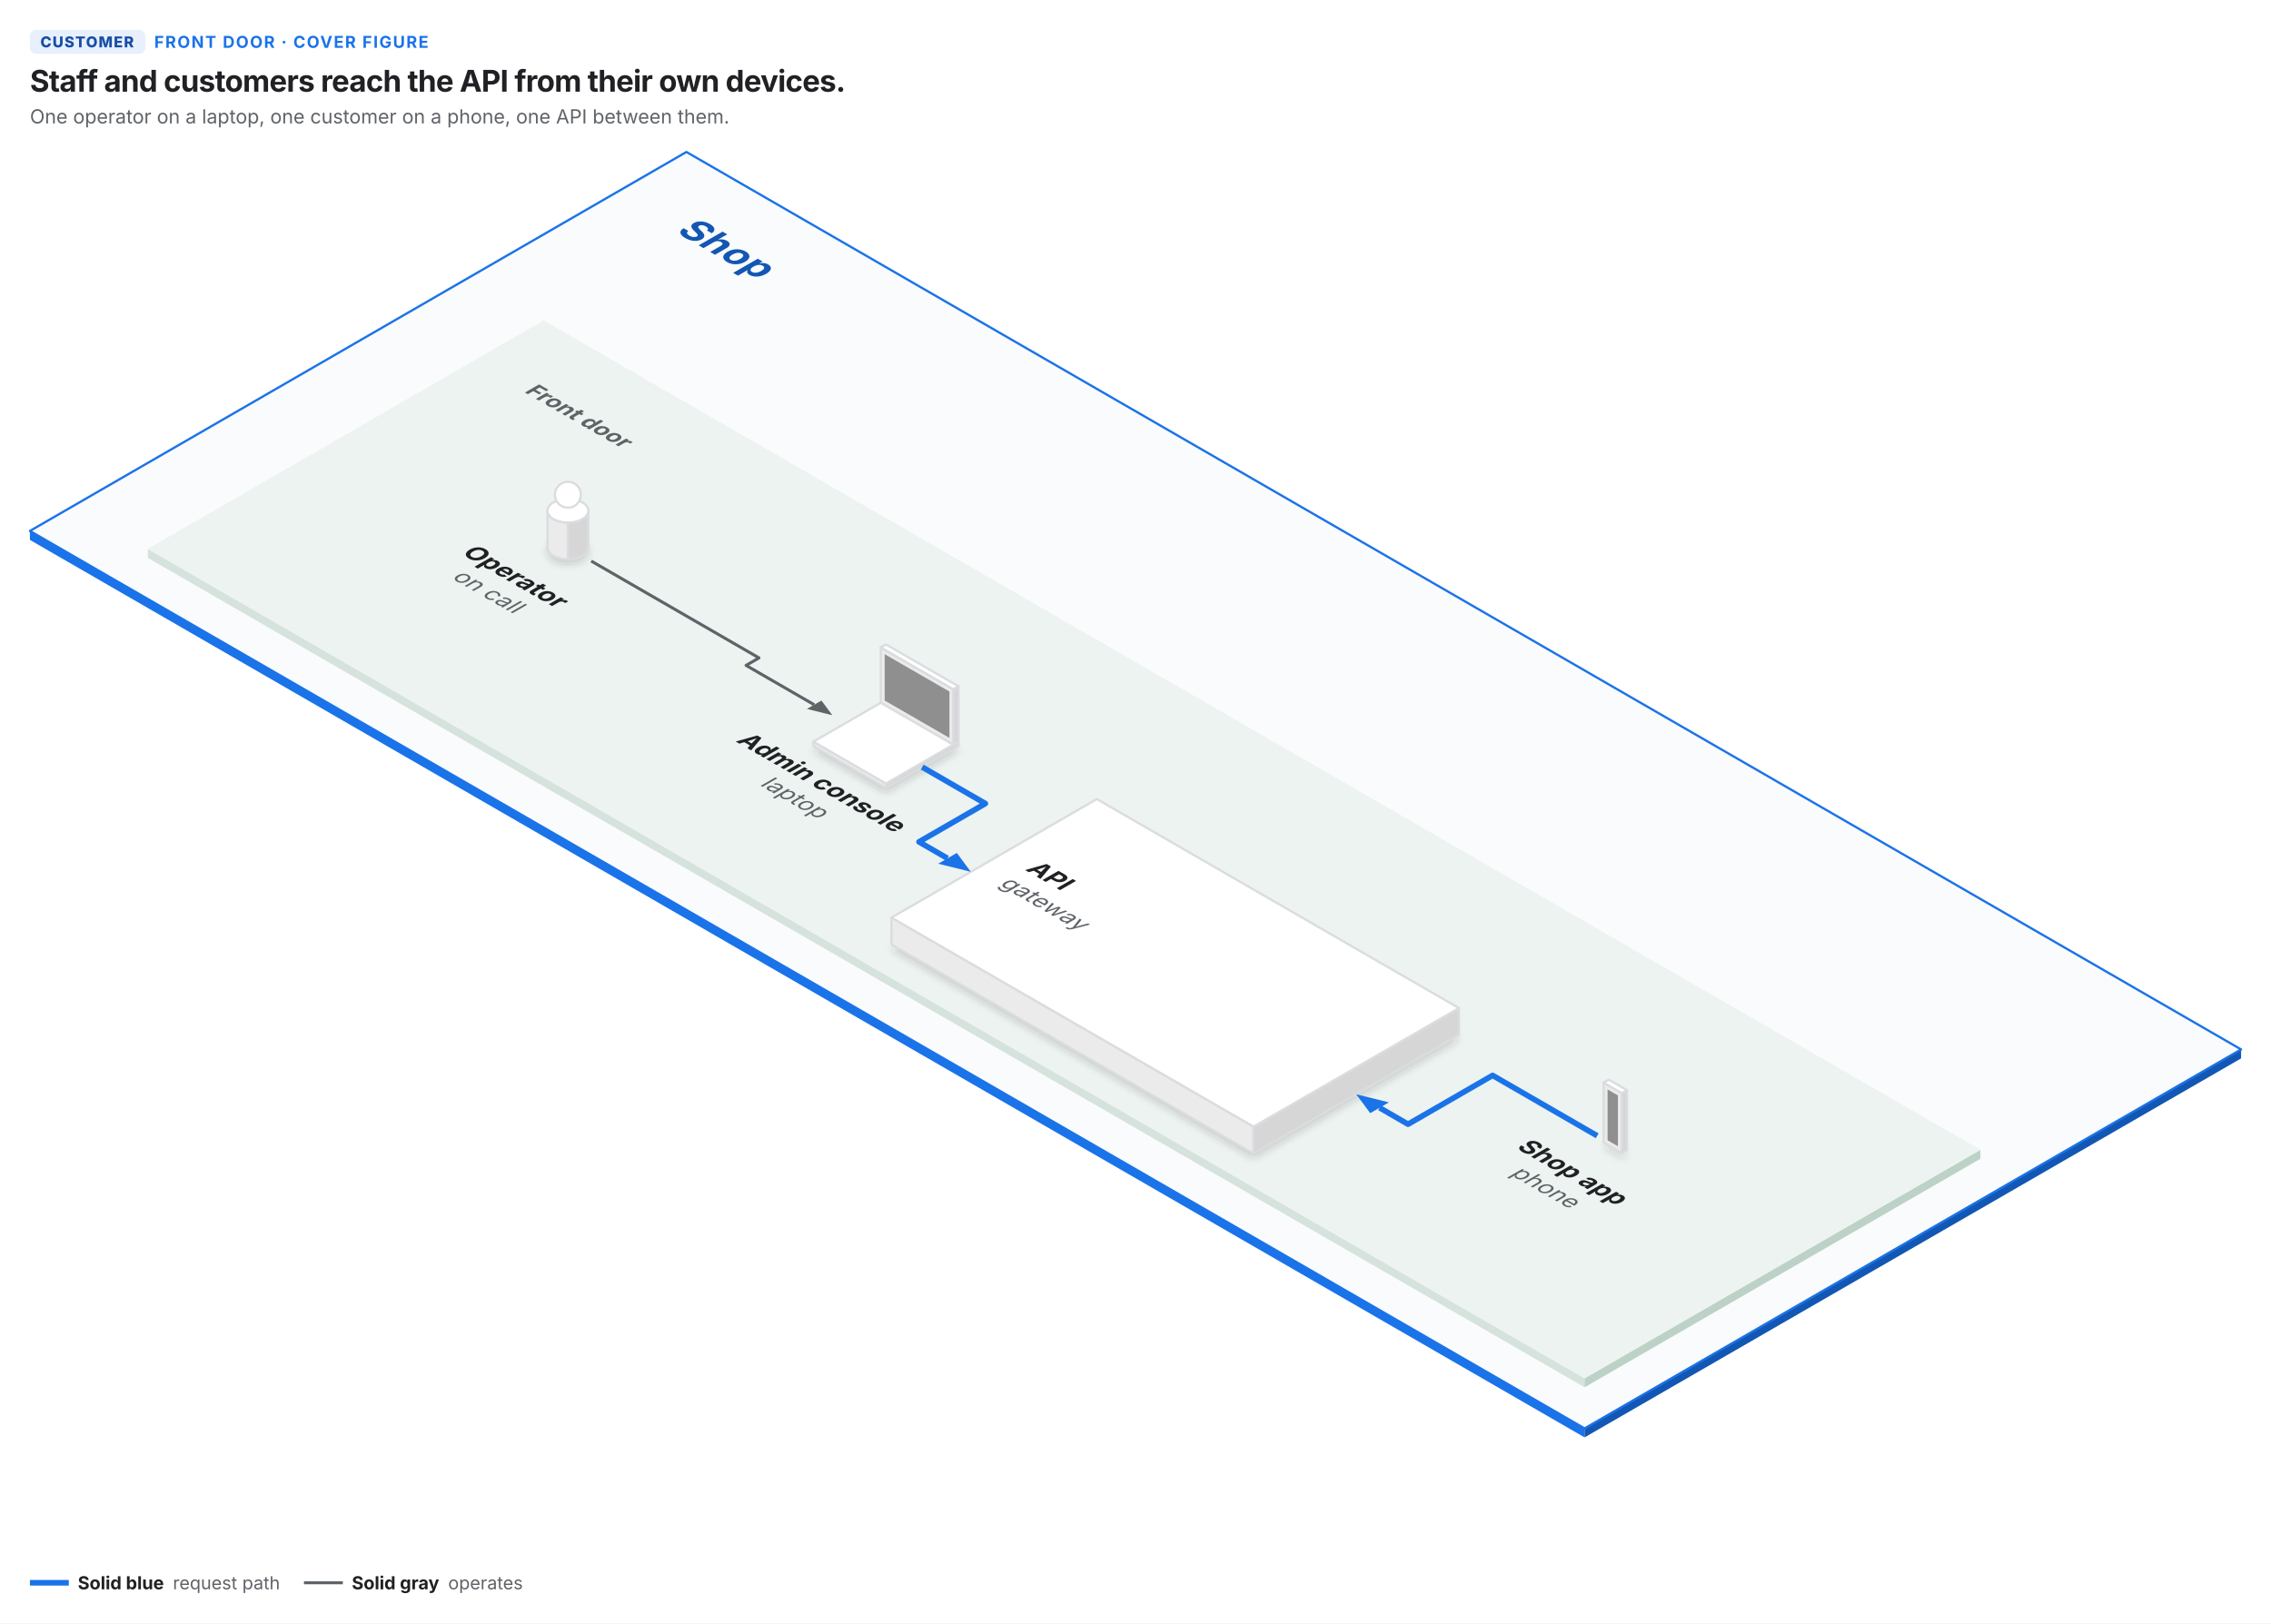
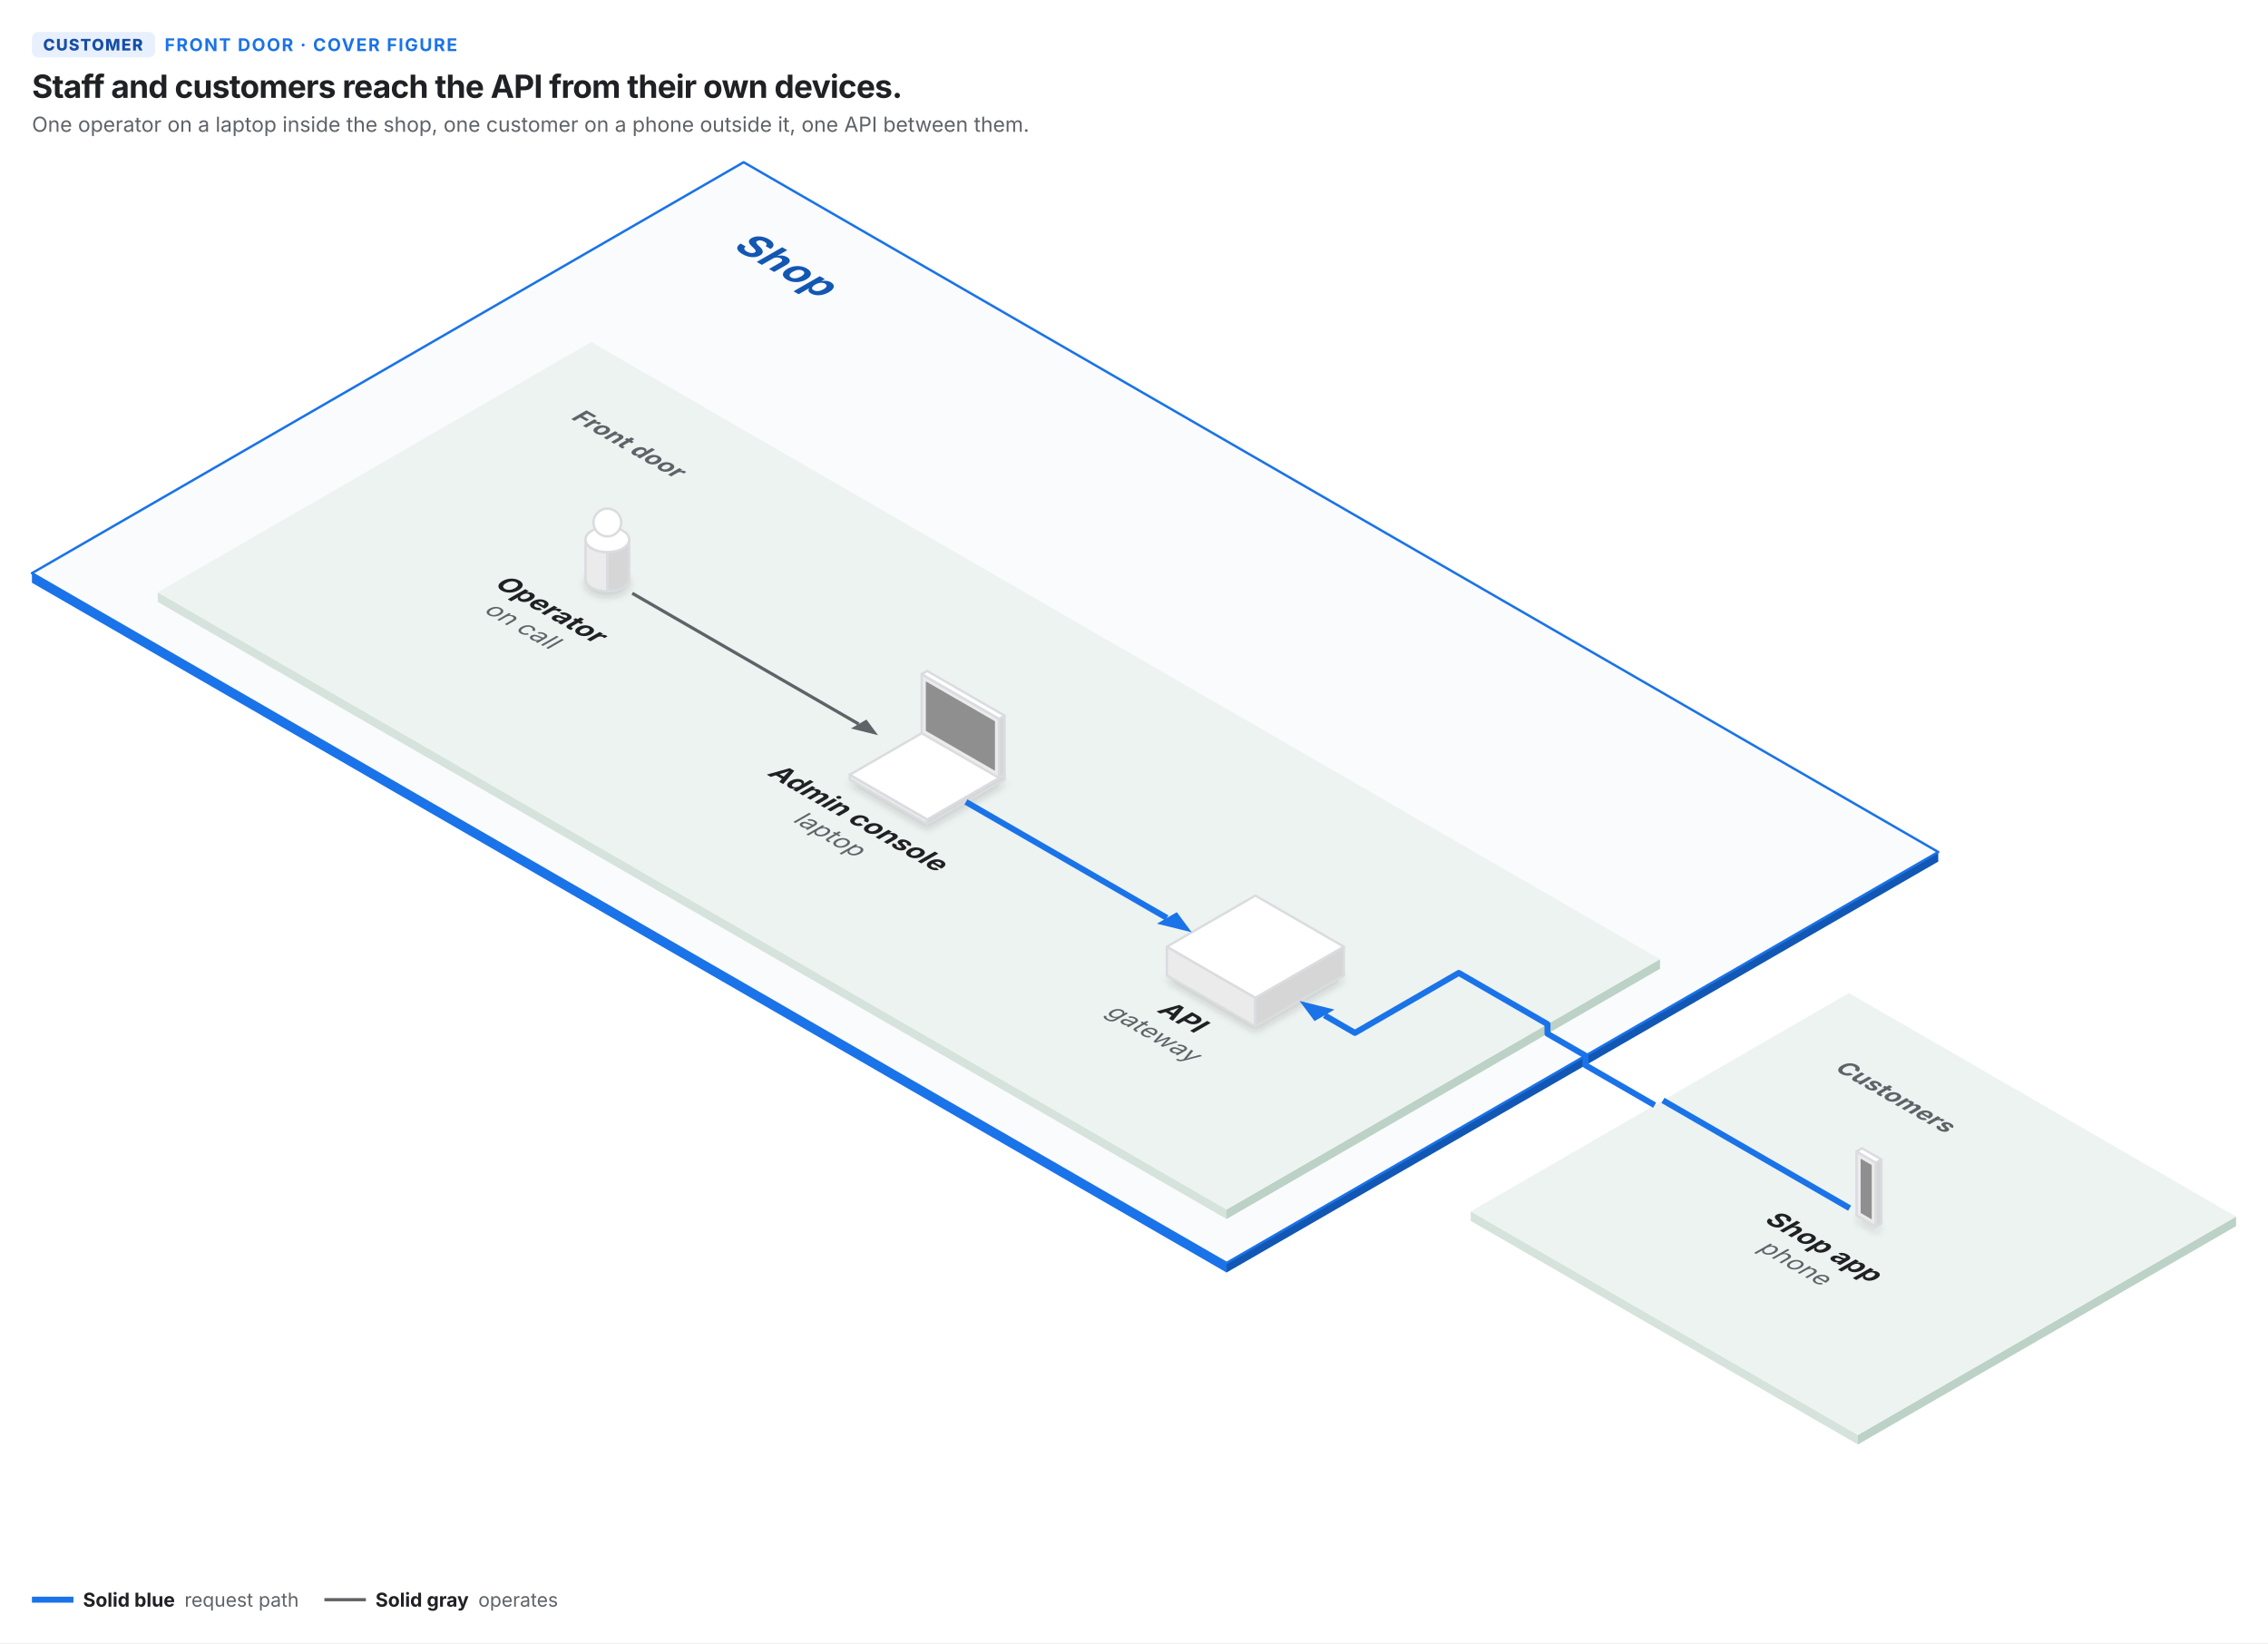
- <svg xmlns="http://www.w3.org/2000/svg" width="1518.08" height="1085.37" viewBox="0 0 1518.08 1085.37">
-   <rect x="0" y="0" width="1518.08" height="1085.37" fill="#FFFFFF" />
+ <svg xmlns="http://www.w3.org/2000/svg" width="1420.55" height="1029.06" viewBox="0 0 1420.55 1029.06">
+   <rect x="0" y="0" width="1420.55" height="1029.06" fill="#FFFFFF" />
  <defs>
    <filter id="stencil-shadow" x="-50%" y="-50%" width="200%" height="200%">
      <feGaussianBlur stdDeviation="2.5" />
    </filter>
  </defs>
  <g data-id="" data-tag="Page" data-projection="iso">
    <g data-id="/kicker" data-tag="Kicker">
      <rect x="20" y="20" width="77.14" height="16" rx="4" fill="#E8F0FE" />
      <text x="27" y="31.64" xml:space="preserve" font-family="Inter" font-size="10" font-weight="800" letter-spacing="0.7" fill="#174EA6">CUSTOMER</text>
      <text x="103.14" y="32" xml:space="preserve" font-family="Inter" font-size="11" font-weight="700" letter-spacing="0.88" fill="#1A73E8">FRONT DOOR · COVER FIGURE</text>
    </g>
    <g data-id="/title" data-tag="Title">
      <text x="20" y="61.28" xml:space="preserve" font-family="Inter" font-size="20" font-weight="700" letter-spacing="-0.4" fill="#202124">Staff and customers reach the API from their own devices.</text>
    </g>
    <g data-id="/lede" data-tag="Lede">
-       <text x="20" y="82.53" xml:space="preserve" font-family="Inter" font-size="13" font-weight="400" fill="#5F6368">One operator on a laptop, one customer on a phone, one API between them.</text>
+       <text x="20" y="82.53" xml:space="preserve" font-family="Inter" font-size="13" font-weight="400" fill="#5F6368">One operator on a laptop inside the shop, one customer on a phone outside it, one API between them.</text>
    </g>
    <g data-id="/body" data-tag="Body">
-       <g data-id="/body/0" data-tag="Zone" data-kind="system">
-         <polygon points="20,360.97 1059.23,960.97 1059.23,954.97 20,354.97" fill="#1A73E8" />
-         <polygon points="1498.08,707.6 1059.23,960.97 1059.23,954.97 1498.08,701.6" fill="#1257B3" />
-         <polygon points="458.85,101.6 1498.08,701.6 1059.23,954.97 20,354.97" fill="#FAFBFC" stroke="#1A73E8" stroke-width="1.5" stroke-linejoin="round" />
-         <g data-plane="6" data-axis="x" transform="matrix(0.87 0.5 -0.87 0.5 529.52 40.8)">
-           <text x="69" y="159.14" xml:space="preserve" font-family="Inter" font-size="25.2" font-weight="700" letter-spacing="0.25" fill="#1257B3">Shop</text>
-         </g>
-         <g data-id="/body/0/children/0" data-tag="Zone" data-kind="group">
-           <polygon points="98.81,372.97 1059.23,927.47 1059.23,921.47 98.81,366.97" fill="#D5E3DC" />
-           <polygon points="1323.8,774.72 1059.23,927.47 1059.23,921.47 1323.8,768.72" fill="#BCD2C7" />
-           <polygon points="363.38,214.22 1323.8,768.72 1059.23,921.47 98.81,366.97" fill="#EDF3F0" />
-           <g data-plane="12" data-axis="x" transform="matrix(0.87 0.5 -0.87 0.5 529.52 34.8)">
-             <text x="124" y="330.3" xml:space="preserve" font-family="Inter" font-size="15" font-weight="700" fill="#5F6368">Front door</text>
+       <g data-id="/body/0" data-tag="Row">
+         <g data-id="/body/0/children/0" data-tag="Zone" data-kind="system">
+           <polygon points="20,364.97 768.25,796.97 768.25,790.97 20,358.97" fill="#1A73E8" />
+           <polygon points="1214.02,539.6 768.25,796.97 768.25,790.97 1214.02,533.6" fill="#1257B3" />
+           <polygon points="465.78,101.6 1214.02,533.6 768.25,790.97 20,358.97" fill="#FAFBFC" stroke="#1A73E8" stroke-width="1.5" stroke-linejoin="round" />
+           <g data-plane="6" data-axis="x" transform="matrix(0.87 0.5 -0.87 0.5 536.45 40.8)">
+             <text x="69" y="159.14" xml:space="preserve" font-family="Inter" font-size="25.2" font-weight="700" letter-spacing="0.25" fill="#1257B3">Shop</text>
          </g>
-           <g data-id="/body/0/children/0/children/0" data-tag="Row">
-             <g data-id="/body/0/children/0/children/0/children/0" data-tag="Pcard">
-               <ellipse cx="379.62" cy="369.09" rx="13.67" ry="7.89" fill="#202124" fill-opacity="0.2" filter="url(#stencil-shadow)" />
-               <path d="M 365.95 366.09 A 13.67 7.89 0 0 0 379.62 373.99 L 379.62 349.35 A 13.67 7.89 0 0 1 365.95 341.45 Z" fill="#EBEBEB" stroke="#DADCE0" stroke-width="1.5" stroke-linejoin="round" />
-               <path d="M 379.62 373.99 A 13.67 7.89 0 0 0 393.29 366.09 L 393.29 341.45 A 13.67 7.89 0 0 1 379.62 349.35 Z" fill="#D6D6D6" stroke="#DADCE0" stroke-width="1.5" stroke-linejoin="round" />
-               <ellipse cx="379.62" cy="341.45" rx="13.67" ry="7.89" fill="#FFFFFF" stroke="#DADCE0" stroke-width="1.5" />
-               <circle cx="379.62" cy="330.77" r="8.68" fill="#FFFFFF" stroke="#DADCE0" stroke-width="1.5" />
-               <g data-plane="12" data-axis="x" transform="matrix(0.87 0.5 -0.87 0.5 529.52 34.8)">
-                 <text x="208.01" y="462.63" xml:space="preserve" font-family="Inter" font-size="16.9" font-weight="700" fill="#202124">Operator</text>
-                 <text x="220.58" y="482.65" xml:space="preserve" font-family="Inter" font-size="15.6" font-weight="400" fill="#5F6368">on call</text>
+           <g data-id="/body/0/children/0/children/0" data-tag="Zone" data-kind="group">
+             <polygon points="98.81,376.97 768.25,763.47 768.25,757.47 98.81,370.97" fill="#D5E3DC" />
+             <polygon points="1039.74,606.72 768.25,763.47 768.25,757.47 1039.74,600.72" fill="#BCD2C7" />
+             <polygon points="370.31,214.22 1039.74,600.72 768.25,757.47 98.81,370.97" fill="#EDF3F0" />
+             <g data-plane="12" data-axis="x" transform="matrix(0.87 0.5 -0.87 0.5 536.45 34.8)">
+               <text x="124" y="330.3" xml:space="preserve" font-family="Inter" font-size="15" font-weight="700" fill="#5F6368">Front door</text>
+             </g>
+             <g data-id="/body/0/children/0/children/0/children/0" data-tag="Row">
+               <g data-id="/body/0/children/0/children/0/children/0/children/0" data-tag="Pcard">
+                 <ellipse cx="380.41" cy="365.55" rx="13.67" ry="7.89" fill="#202124" fill-opacity="0.2" filter="url(#stencil-shadow)" />
+                 <path d="M 366.74 362.55 A 13.67 7.89 0 0 0 380.41 370.44 L 380.41 345.8 A 13.67 7.89 0 0 1 366.74 337.91 Z" fill="#EBEBEB" stroke="#DADCE0" stroke-width="1.5" stroke-linejoin="round" />
+                 <path d="M 380.41 370.44 A 13.67 7.89 0 0 0 394.08 362.55 L 394.08 337.91 A 13.67 7.89 0 0 1 380.41 345.8 Z" fill="#D6D6D6" stroke="#DADCE0" stroke-width="1.5" stroke-linejoin="round" />
+                 <ellipse cx="380.41" cy="337.91" rx="13.67" ry="7.89" fill="#FFFFFF" stroke="#DADCE0" stroke-width="1.5" />
+                 <circle cx="380.41" cy="327.23" r="8.68" fill="#FFFFFF" stroke="#DADCE0" stroke-width="1.5" />
+                 <g data-plane="12" data-axis="x" transform="matrix(0.87 0.5 -0.87 0.5 536.45 34.8)">
+                   <text x="200.93" y="462.63" xml:space="preserve" font-family="Inter" font-size="16.9" font-weight="700" fill="#202124">Operator</text>
+                   <text x="213.5" y="482.65" xml:space="preserve" font-family="Inter" font-size="15.6" font-weight="400" fill="#5F6368">on call</text>
+                 </g>
+               </g>
+               <g data-id="/body/0/children/0/children/0/children/0/children/1" data-tag="Pcard">
+                 <polygon points="580.75,463.22 629.25,491.22 580.75,519.22 532.25,491.22" fill="#202124" fill-opacity="0.2" filter="url(#stencil-shadow)" />
+                 <polygon points="532.25,488.22 580.75,516.22 580.75,513.22 532.25,485.22" fill="#EBEBEB" stroke="#DADCE0" stroke-width="1.5" stroke-linejoin="round" />
+                 <polygon points="629.25,488.22 580.75,516.22 580.75,513.22 629.25,485.22" fill="#D6D6D6" stroke="#DADCE0" stroke-width="1.5" stroke-linejoin="round" />
+                 <polygon points="580.75,457.22 629.25,485.22 580.75,513.22 532.25,485.22" fill="#FFFFFF" stroke="#DADCE0" stroke-width="1.5" stroke-linejoin="round" />
+                 <polygon points="577.29,459.22 625.78,487.22 625.78,450.22 577.29,422.22" fill="#EBEBEB" stroke="#DADCE0" stroke-width="1.5" stroke-linejoin="round" />
+                 <polygon points="629.25,485.22 625.78,487.22 625.78,450.22 629.25,448.22" fill="#D6D6D6" stroke="#DADCE0" stroke-width="1.5" stroke-linejoin="round" />
+                 <polygon points="580.75,420.22 629.25,448.22 625.78,450.22 577.29,422.22" fill="#FFFFFF" stroke="#DADCE0" stroke-width="1.5" stroke-linejoin="round" />
+                 <polygon points="579.89,426.72 623.19,451.72 623.19,482.72 579.89,457.72" fill="#8F8F8F" />
+                 <g data-plane="12" data-axis="x" transform="matrix(0.87 0.5 -0.87 0.5 536.45 34.8)">
+                   <text x="417.64" y="482.63" xml:space="preserve" font-family="Inter" font-size="16.9" font-weight="700" fill="#202124">Admin console</text>
+                   <text x="456.03" y="502.65" xml:space="preserve" font-family="Inter" font-size="15.6" font-weight="400" fill="#5F6368">laptop</text>
+                 </g>
+               </g>
+               <g data-id="/body/0/children/0/children/0/children/0/children/2" data-tag="Pcard">
+                 <polygon points="786.29,581.89 841.71,613.89 786.29,645.89 730.86,613.89" fill="#202124" fill-opacity="0.2" filter="url(#stencil-shadow)" />
+                 <polygon points="730.86,610.89 786.29,642.89 786.29,624.89 730.86,592.89" fill="#EBEBEB" stroke="#DADCE0" stroke-width="1.5" stroke-linejoin="round" />
+                 <polygon points="841.71,610.89 786.29,642.89 786.29,624.89 841.71,592.89" fill="#D6D6D6" stroke="#DADCE0" stroke-width="1.5" stroke-linejoin="round" />
+                 <polygon points="786.29,560.89 841.71,592.89 786.29,624.89 730.86,592.89" fill="#FFFFFF" stroke="#DADCE0" stroke-width="1.5" stroke-linejoin="round" />
+                 <g data-plane="12" data-axis="x" transform="matrix(0.87 0.5 -0.87 0.5 536.45 34.8)">
+                   <text x="706.18" y="490.63" xml:space="preserve" font-family="Inter" font-size="16.9" font-weight="700" fill="#202124">API</text>
+                   <text x="689.26" y="510.65" xml:space="preserve" font-family="Inter" font-size="15.6" font-weight="400" fill="#5F6368">gateway</text>
+                 </g>
              </g>
            </g>
-             <g data-id="/body/0/children/0/children/0/children/1" data-tag="Pcard">
-               <polygon points="592.23,473.84 640.72,501.84 592.23,529.84 543.73,501.84" fill="#202124" fill-opacity="0.2" filter="url(#stencil-shadow)" />
-               <polygon points="543.73,498.84 592.23,526.84 592.23,523.84 543.73,495.84" fill="#EBEBEB" stroke="#DADCE0" stroke-width="1.5" stroke-linejoin="round" />
-               <polygon points="640.72,498.84 592.23,526.84 592.23,523.84 640.72,495.84" fill="#D6D6D6" stroke="#DADCE0" stroke-width="1.5" stroke-linejoin="round" />
-               <polygon points="592.23,467.84 640.72,495.84 592.23,523.84 543.73,495.84" fill="#FFFFFF" stroke="#DADCE0" stroke-width="1.5" stroke-linejoin="round" />
-               <polygon points="588.76,469.84 637.26,497.84 637.26,460.84 588.76,432.84" fill="#EBEBEB" stroke="#DADCE0" stroke-width="1.5" stroke-linejoin="round" />
-               <polygon points="640.72,495.84 637.26,497.84 637.26,460.84 640.72,458.84" fill="#D6D6D6" stroke="#DADCE0" stroke-width="1.5" stroke-linejoin="round" />
-               <polygon points="592.23,430.84 640.72,458.84 637.26,460.84 588.76,432.84" fill="#FFFFFF" stroke="#DADCE0" stroke-width="1.5" stroke-linejoin="round" />
-               <polygon points="591.36,437.34 634.66,462.34 634.66,493.34 591.36,468.34" fill="#8F8F8F" />
-               <g data-plane="12" data-axis="x" transform="matrix(0.87 0.5 -0.87 0.5 529.52 34.8)">
-                 <text x="438.89" y="482.63" xml:space="preserve" font-family="Inter" font-size="16.9" font-weight="700" fill="#202124">Admin console</text>
-                 <text x="477.28" y="502.65" xml:space="preserve" font-family="Inter" font-size="15.6" font-weight="400" fill="#5F6368">laptop</text>
-               </g>
+           </g>
+         </g>
+         <g data-id="/body/0/children/1" data-tag="Col">
+           <g data-id="/body/0/children/1/children/0" data-tag="Zone" data-kind="group">
+             <polygon points="921.2,764.66 1163.69,904.66 1163.69,898.66 921.2,758.66" fill="#D5E3DC" />
+             <polygon points="1400.55,767.91 1163.69,904.66 1163.69,898.66 1400.55,761.91" fill="#BCD2C7" />
+             <polygon points="1158.06,621.91 1400.55,761.91 1163.69,898.66 921.2,758.66" fill="#EDF3F0" />
+             <g data-plane="6" data-axis="x" transform="matrix(0.87 0.5 -0.87 0.5 536.45 40.8)">
+               <text x="980.5" y="277.18" xml:space="preserve" font-family="Inter" font-size="15" font-weight="700" fill="#5F6368">Customers</text>
            </g>
-             <g data-id="/body/0/children/0/children/0/children/2" data-tag="Pcard">
-               <polygon points="733.17,555.22 975.23,694.97 837.96,774.22 595.91,634.47" fill="#202124" fill-opacity="0.2" filter="url(#stencil-shadow)" />
-               <polygon points="595.91,631.47 837.96,771.22 837.96,753.22 595.91,613.47" fill="#EBEBEB" stroke="#DADCE0" stroke-width="1.5" stroke-linejoin="round" />
-               <polygon points="975.23,691.97 837.96,771.22 837.96,753.22 975.23,673.97" fill="#D6D6D6" stroke="#DADCE0" stroke-width="1.5" stroke-linejoin="round" />
-               <polygon points="733.17,534.22 975.23,673.97 837.96,753.22 595.91,613.47" fill="#FFFFFF" stroke="#DADCE0" stroke-width="1.5" stroke-linejoin="round" />
-               <g data-plane="30" data-axis="x" transform="matrix(0.87 0.5 -0.87 0.5 529.52 16.8)">
-                 <text x="654" y="475.38" xml:space="preserve" font-family="Inter" font-size="16.9" font-weight="700" fill="#202124">API</text>
-                 <text x="654" y="495.4" xml:space="preserve" font-family="Inter" font-size="15.6" font-weight="400" fill="#5F6368">gateway</text>
-               </g>
-             </g>
-             <g data-id="/body/0/children/0/children/0/children/3" data-tag="Pcard">
-               <polygon points="1075.47,764.84 1087.59,771.84 1084.13,773.84 1072,766.84" fill="#202124" fill-opacity="0.2" filter="url(#stencil-shadow)" />
-               <polygon points="1072,763.84 1084.13,770.84 1084.13,730.84 1072,723.84" fill="#EBEBEB" stroke="#DADCE0" stroke-width="1.5" stroke-linejoin="round" />
-               <polygon points="1087.59,768.84 1084.13,770.84 1084.13,730.84 1087.59,728.84" fill="#D6D6D6" stroke="#DADCE0" stroke-width="1.5" stroke-linejoin="round" />
-               <polygon points="1075.47,721.84 1087.59,728.84 1084.13,730.84 1072,723.84" fill="#FFFFFF" stroke="#DADCE0" stroke-width="1.5" stroke-linejoin="round" />
-               <polygon points="1074.6,728.34 1081.53,732.34 1081.53,766.34 1074.6,762.34" fill="#8F8F8F" />
-               <g data-plane="12" data-axis="x" transform="matrix(0.87 0.5 -0.87 0.5 529.52 34.8)">
-                 <text x="1010.39" y="454.63" xml:space="preserve" font-family="Inter" font-size="16.9" font-weight="700" fill="#202124">Shop app</text>
-                 <text x="1026.03" y="474.65" xml:space="preserve" font-family="Inter" font-size="15.6" font-weight="400" fill="#5F6368">phone</text>
+             <g data-id="/body/0/children/1/children/0/children/0" data-tag="Col">
+               <g data-id="/body/0/children/1/children/0/children/0/children/0" data-tag="Pcard">
+                 <polygon points="1166.29,762.16 1178.41,769.16 1174.95,771.16 1162.82,764.16" fill="#202124" fill-opacity="0.2" filter="url(#stencil-shadow)" />
+                 <polygon points="1162.82,761.16 1174.95,768.16 1174.95,728.16 1162.82,721.16" fill="#EBEBEB" stroke="#DADCE0" stroke-width="1.5" stroke-linejoin="round" />
+                 <polygon points="1178.41,766.16 1174.95,768.16 1174.95,728.16 1178.41,726.16" fill="#D6D6D6" stroke="#DADCE0" stroke-width="1.5" stroke-linejoin="round" />
+                 <polygon points="1166.29,719.16 1178.41,726.16 1174.95,728.16 1162.82,721.16" fill="#FFFFFF" stroke="#DADCE0" stroke-width="1.5" stroke-linejoin="round" />
+                 <polygon points="1165.42,725.66 1172.35,729.66 1172.35,763.66 1165.42,759.66" fill="#8F8F8F" />
+                 <g data-plane="6" data-axis="x" transform="matrix(0.87 0.5 -0.87 0.5 536.45 40.8)">
+                   <text x="1050.14" y="397.51" xml:space="preserve" font-family="Inter" font-size="16.9" font-weight="700" fill="#202124">Shop app</text>
+                   <text x="1065.78" y="417.53" xml:space="preserve" font-family="Inter" font-size="15.6" font-weight="400" fill="#5F6368">phone</text>
+                 </g>
              </g>
            </g>
          </g>
        </g>
      </g>
    </g>
    <g data-id="/legend" data-tag="Legend">
      <g data-id="/legend/0" data-tag="LegendEntry" data-kind="blue">
-         <line x1="20" y1="1058.17" x2="46" y2="1058.17" stroke="#1A73E8" stroke-width="3.75" />
-         <text x="52" y="1062.54" xml:space="preserve" font-family="Inter" font-size="12" font-weight="700" fill="#202124">Solid blue</text>
-         <text x="115.56" y="1062.54" xml:space="preserve" font-family="Inter" font-size="12" font-weight="400" fill="#5F6368">request path</text>
+         <line x1="20" y1="1001.86" x2="46" y2="1001.86" stroke="#1A73E8" stroke-width="3.75" />
+         <text x="52" y="1006.23" xml:space="preserve" font-family="Inter" font-size="12" font-weight="700" fill="#202124">Solid blue</text>
+         <text x="115.56" y="1006.23" xml:space="preserve" font-family="Inter" font-size="12" font-weight="400" fill="#5F6368">request path</text>
      </g>
      <g data-id="/legend/1" data-tag="LegendEntry" data-kind="gray">
-         <line x1="203.18" y1="1058.17" x2="229.18" y2="1058.17" stroke="#5F6368" stroke-width="2" />
-         <text x="235.18" y="1062.54" xml:space="preserve" font-family="Inter" font-size="12" font-weight="700" fill="#202124">Solid gray</text>
-         <text x="299.59" y="1062.54" xml:space="preserve" font-family="Inter" font-size="12" font-weight="400" fill="#5F6368">operates</text>
+         <line x1="203.18" y1="1001.86" x2="229.18" y2="1001.86" stroke="#5F6368" stroke-width="2" />
+         <text x="235.18" y="1006.23" xml:space="preserve" font-family="Inter" font-size="12" font-weight="700" fill="#202124">Solid gray</text>
+         <text x="299.59" y="1006.23" xml:space="preserve" font-family="Inter" font-size="12" font-weight="400" fill="#5F6368">operates</text>
      </g>
    </g>
  </g>
  <g data-id="/links/0" data-tag="Link" data-kind="gray">
-     <path d="M 395.21 375.09 L 507.36 439.84 L 498.7 444.84 L 544.25 471.15" fill="none" stroke="#5F6368" stroke-width="2" stroke-linejoin="round" />
-     <polygon points="556.38,478.15 539.4,473.95 549.1,468.35" fill="#5F6368" />
+     <path d="M 396 371.55 L 537.84 453.44" fill="none" stroke="#5F6368" stroke-width="2" stroke-linejoin="round" />
+     <polygon points="549.96,460.44 532.99,456.24 542.69,450.64" fill="#5F6368" />
  </g>
  <g data-id="/links/1" data-tag="Link" data-kind="blue">
-     <path d="M 616.47 512.84 L 658.69 537.22 L 614.31 562.84 L 633.36 573.84" fill="none" stroke="#1A73E8" stroke-width="3.75" stroke-linejoin="round" />
-     <polygon points="648.95,582.84 627.13,577.45 639.6,570.24" fill="#1A73E8" />
+     <path d="M 605 502.22 L 730.86 574.89" fill="none" stroke="#1A73E8" stroke-width="3.75" stroke-linejoin="round" />
+     <polygon points="746.45,583.89 724.63,578.49 737.1,571.29" fill="#1A73E8" />
  </g>
  <g data-id="/links/2" data-tag="Link" data-kind="blue">
-     <path d="M 1067.67 759.34 L 997.74 718.97 L 941.23 751.59 L 922.18 740.59" fill="none" stroke="#1A73E8" stroke-width="3.75" stroke-linejoin="round" />
-     <polygon points="906.59,731.59 928.42,736.99 915.95,744.2" fill="#1A73E8" />
+     <path d="M 1158.49 756.66 L 1041.58 689.16 M 1036.38 692.16 L 993.08 667.16 L 993.08 661.16 L 969.27 647.41 L 969.27 641.41 L 913.7 609.33 L 848.64 646.89 L 829.59 635.89" fill="none" stroke="#1A73E8" stroke-width="3.75" stroke-linejoin="round" />
+     <polygon points="814,626.89 835.82,632.29 823.35,639.49" fill="#1A73E8" />
  </g>
</svg>
